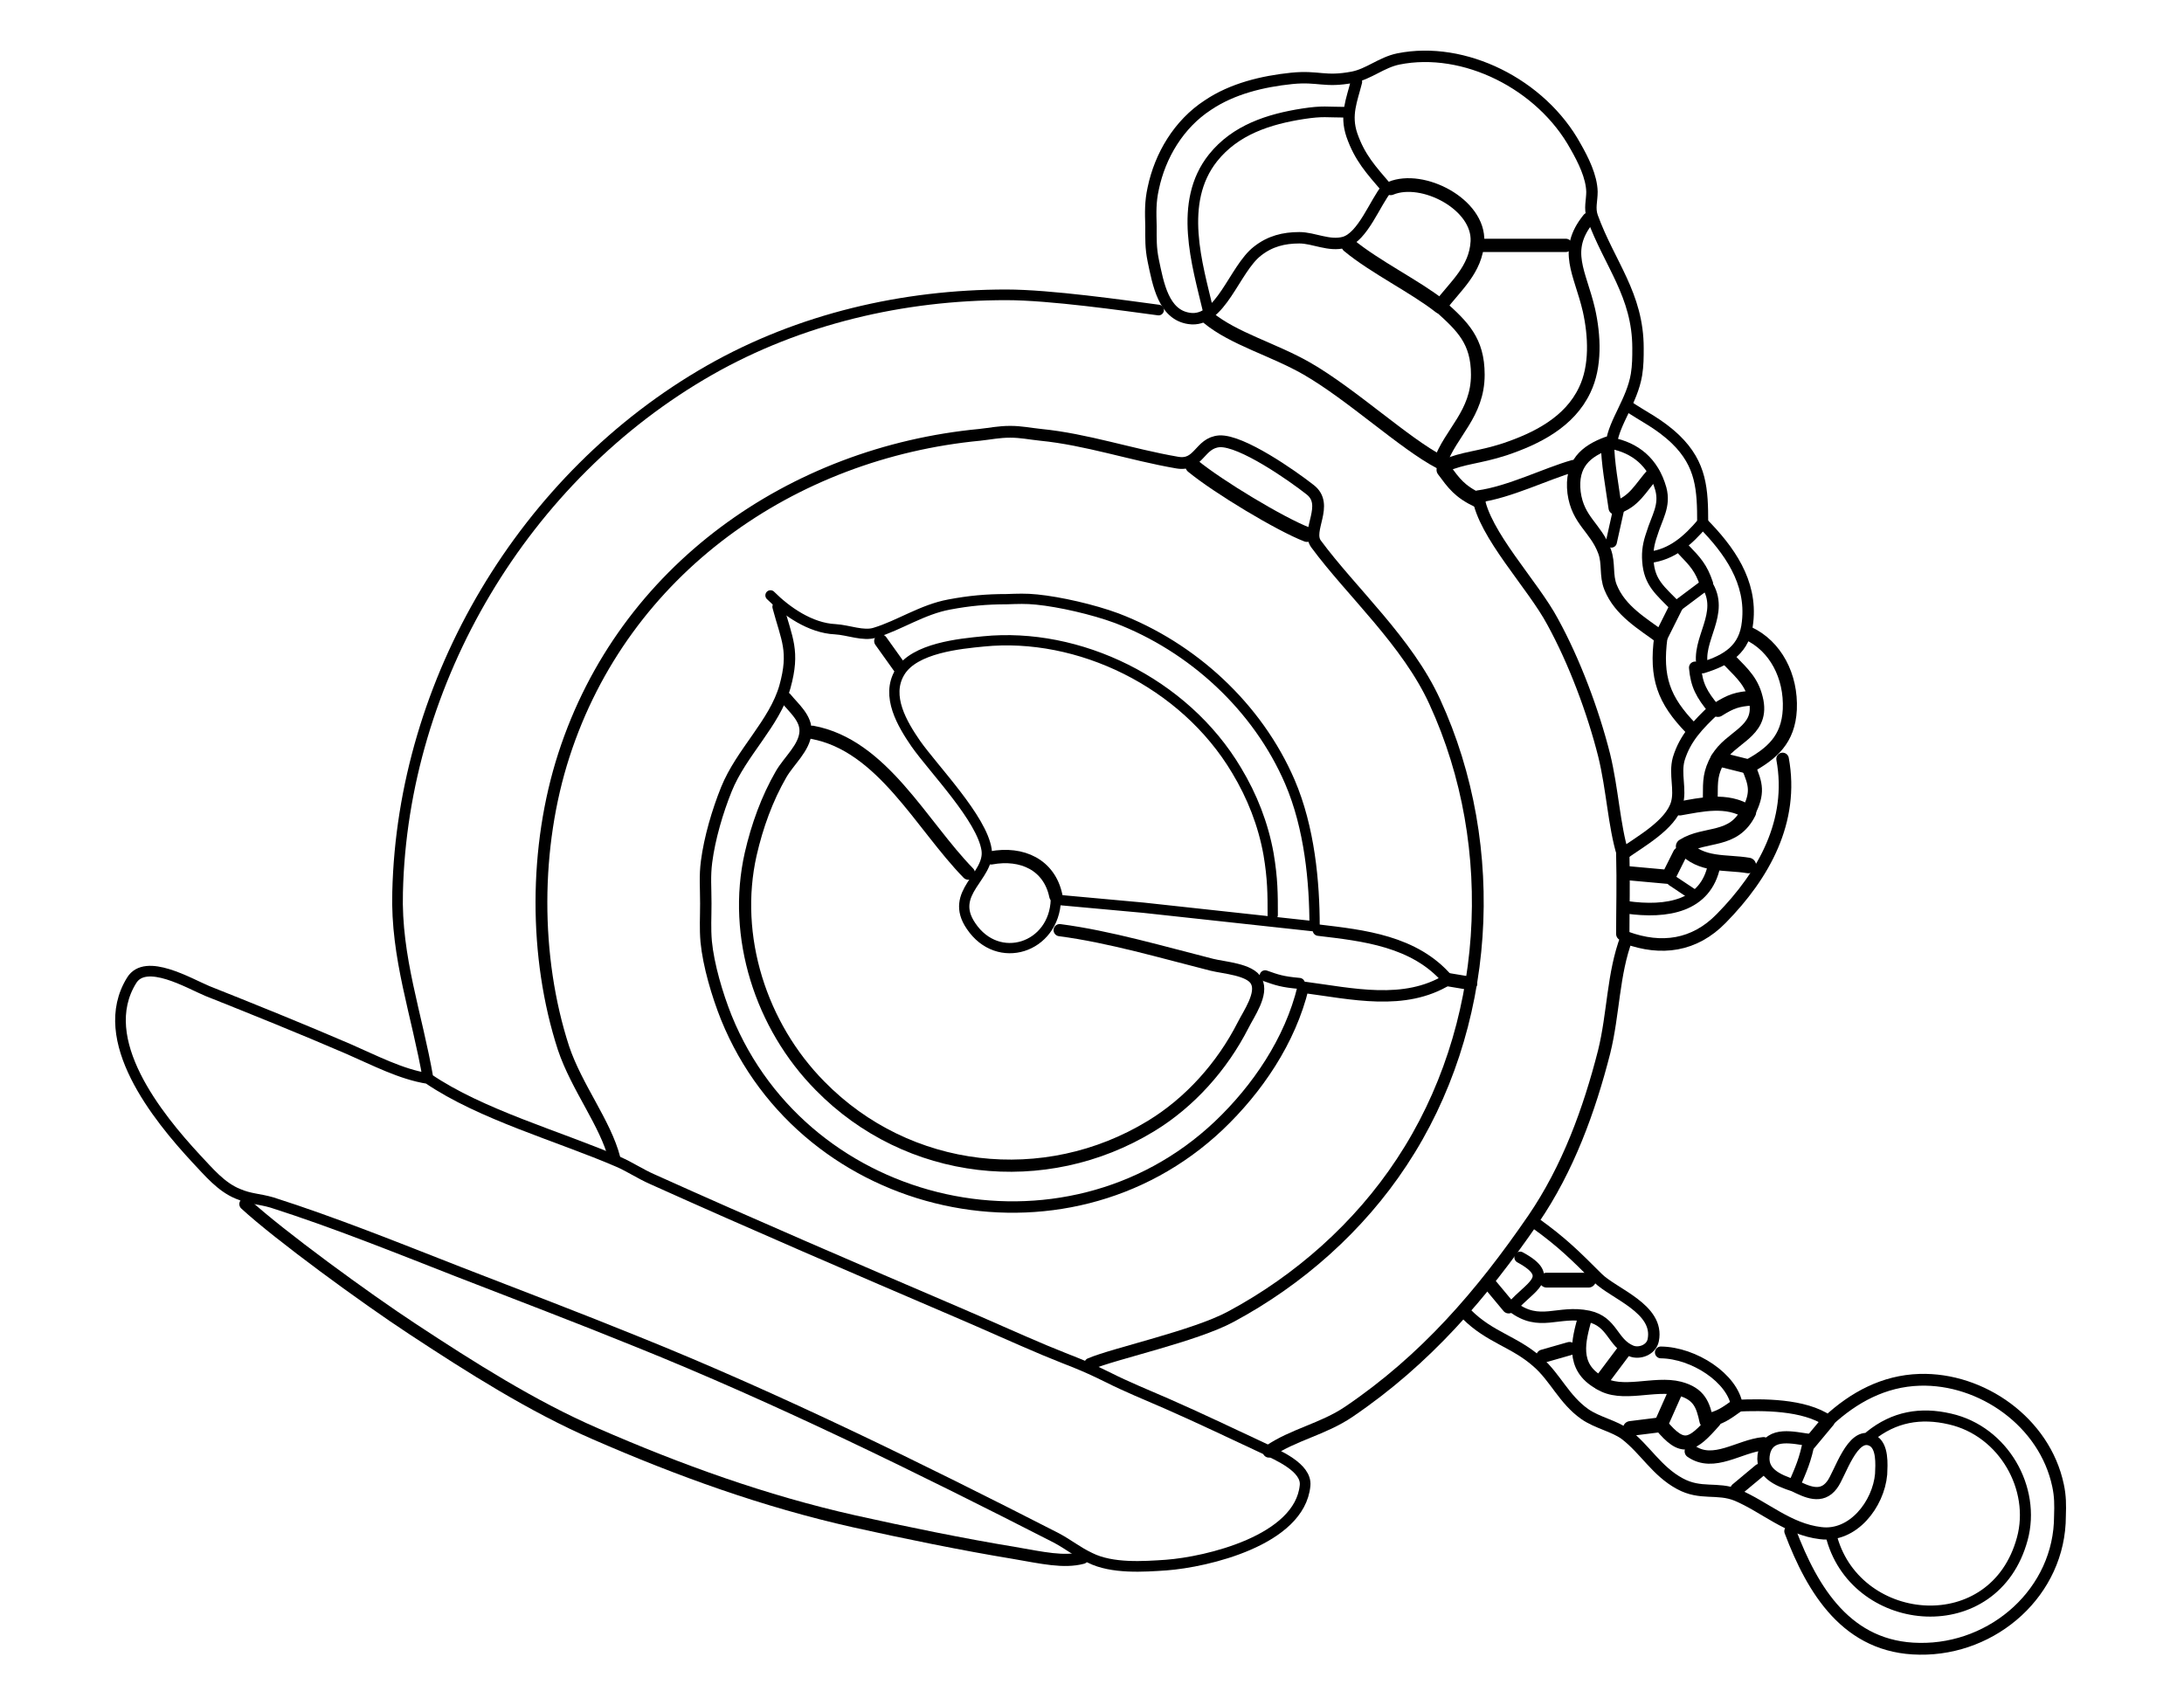
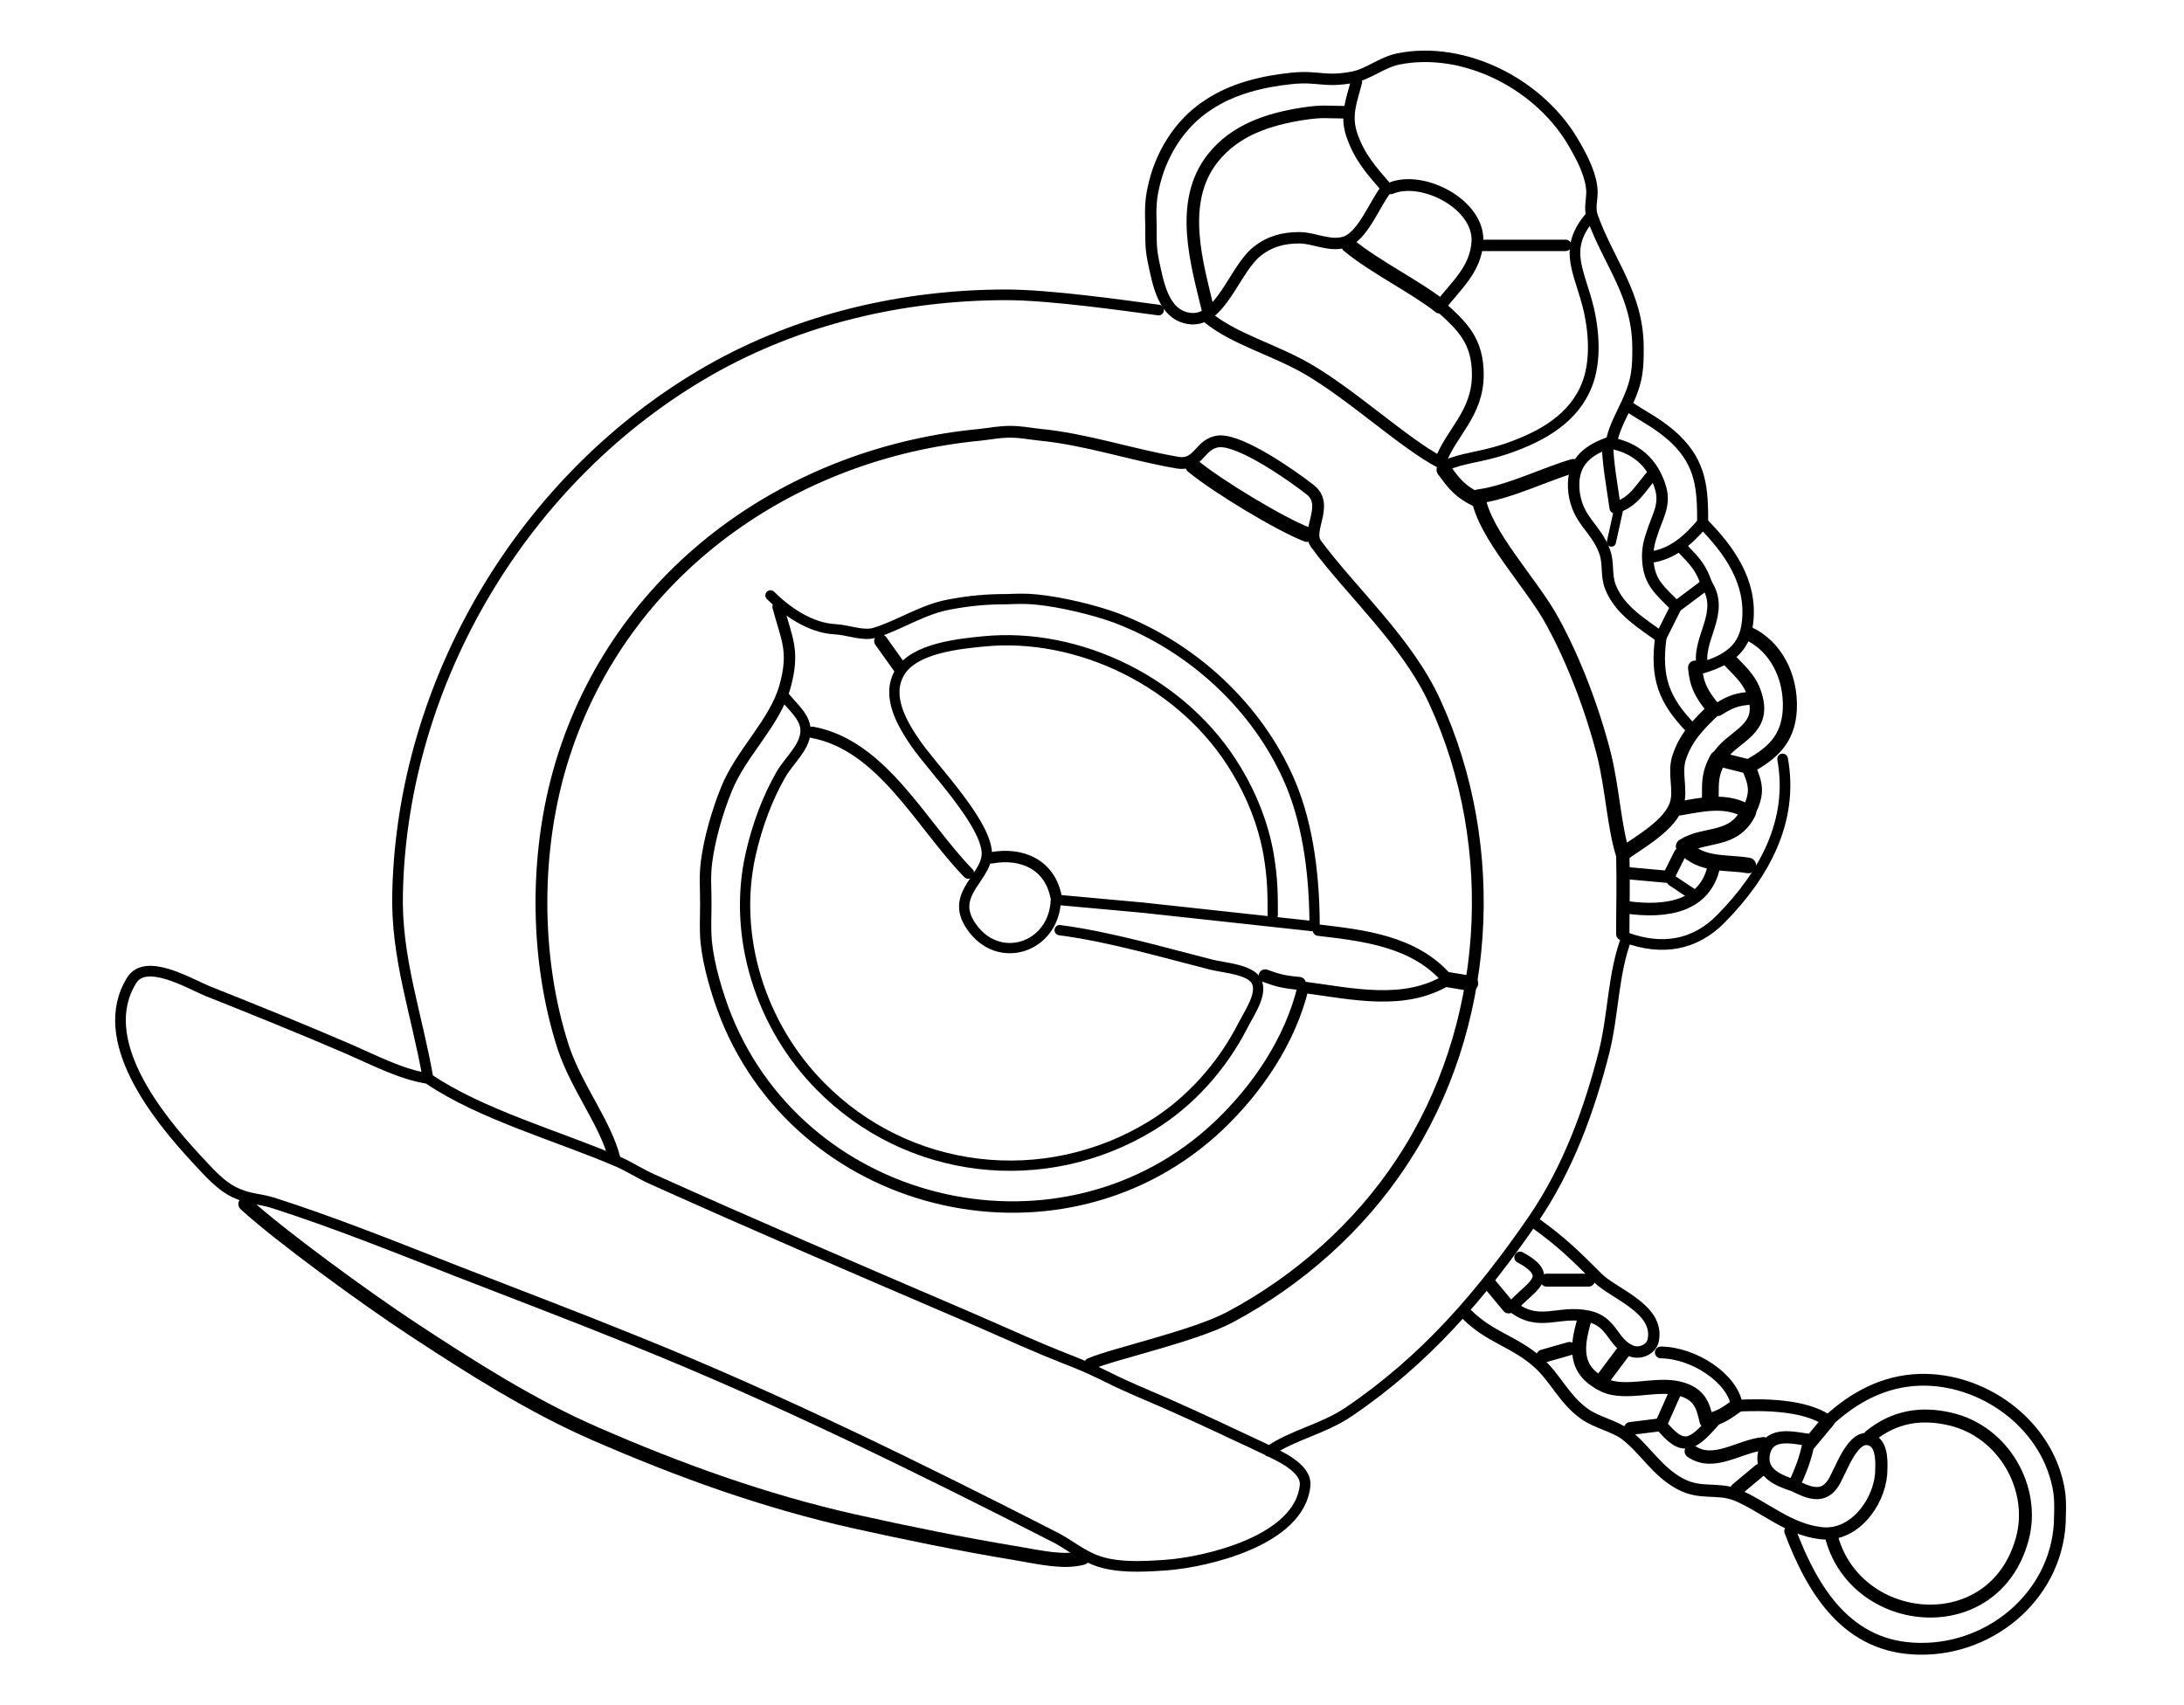
<svg xmlns="http://www.w3.org/2000/svg" width="574" height="448">
  <path style="stroke:#000000; fill:none; stroke-width:3.0; stroke-linecap:round; stroke-linejoin:round;" d="M356.5 21.5C355.3 26.3 353.5 30.2 355.3 35.5C357.4 41.5 360.3 44.6 364.5 49.5C361.4 53.2 358.2 62.3 353.3 63.7C349.3 64.8 345.3 62.5 341.5 62.5C337.4 62.5 333.8 63.4 330.5 66.0C324.4 70.7 320.8 85.0 312.5 83.7C305.8 82.7 304.4 74.7 303.1 68.5C302.4 65.1 302.5 62.7 302.5 59.5C302.4 55.8 302.3 53.1 303.1 49.5C304.9 40.9 309.8 32.6 317.5 27.6C323.9 23.3 331.8 21.4 339.5 20.6C346.6 19.9 348.1 21.7 355.5 20.3C359.7 19.5 363.1 16.4 367.5 15.5C384.8 12.0 405.1 22.1 414.1 38.5C416.1 42.0 418.3 46.4 418.4 50.4C418.4 52.8 417.7 54.7 418.5 57.0C423.0 69.4 430.5 77.5 430.5 91.5C430.5 93.9 430.5 96.0 430.1 98.5C428.9 105.5 424.3 110.8 423.5 116.5C429.7 117.7 434.5 121.4 436.5 128.5C437.7 133.0 435.5 135.9 434.1 140.5C433.3 142.8 432.9 144.9 433.1 147.5C433.5 153.2 436.3 155.2 440.5 159.5L448.5 153.5C453.6 161.3 445.6 168.1 447.5 175.5C454.0 173.5 458.6 170.6 459.3 163.5C460.5 152.9 454.4 144.5 447.5 137.5C443.6 142.1 439.4 145.8 433.5 146.5" />
-   <path style="stroke:#000000; fill:none; stroke-width:2.8; stroke-linecap:round; stroke-linejoin:round;" d="M317.5 81.5C314.7 69.6 309.5 53.2 318.8 41.5C324.7 34.1 333.5 31.3 342.5 29.9C347.7 29.1 348.8 29.5 353.5 29.5" />
-   <path style="stroke:#000000; fill:none; stroke-width:3.6; stroke-linecap:round; stroke-linejoin:round;" d="M365.5 49.5C373.9 46.0 388.8 53.7 388.3 63.5C387.9 70.9 382.5 75.2 378.5 80.5C384.4 85.8 388.4 89.6 388.4 98.5C388.4 108.8 381.3 113.7 378.5 121.5C369.1 116.6 355.3 103.7 343.5 96.9C334.6 91.8 324.3 89.1 317.5 83.5" />
-   <path style="stroke:#000000; fill:none; stroke-width:3.3; stroke-linecap:round; stroke-linejoin:round;" d="M417.5 57.5C410.7 65.9 415.3 71.6 417.6 81.5C419.1 88.2 419.5 96.3 416.5 102.5C412.5 111.0 403.8 115.3 395.5 118.1C388.4 120.4 384.8 120.2 379.5 122.5" />
+   <path style="stroke:#000000; fill:none; stroke-width:3.3; stroke-linecap:round; stroke-linejoin:round;" d="M317.5 81.5C314.7 69.6 309.5 53.2 318.8 41.5C324.7 34.1 333.5 31.3 342.5 29.9C347.7 29.1 348.8 29.5 353.5 29.5" />
+   <path style="stroke:#000000; fill:none; stroke-width:3.1; stroke-linecap:round; stroke-linejoin:round;" d="M365.5 49.5C373.9 46.0 388.8 53.7 388.3 63.5C387.9 70.9 382.5 75.2 378.5 80.5C384.4 85.8 388.4 89.6 388.4 98.5C388.4 108.8 381.3 113.7 378.5 121.5C369.1 116.6 355.3 103.7 343.5 96.9C334.6 91.8 324.3 89.1 317.5 83.5" />
+   <path style="stroke:#000000; fill:none; stroke-width:2.8; stroke-linecap:round; stroke-linejoin:round;" d="M417.5 57.5C410.7 65.9 415.3 71.6 417.6 81.5C419.1 88.2 419.5 96.3 416.5 102.5C412.5 111.0 403.8 115.3 395.5 118.1C388.4 120.4 384.8 120.2 379.5 122.5" />
  <path style="stroke:#000000; fill:none; stroke-width:3.9; stroke-linecap:round; stroke-linejoin:round;" d="M354.5 64.5C361.4 70.2 371.9 75.3 378.5 80.5" />
-   <path style="stroke:#000000; fill:none; stroke-width:3.5; stroke-linecap:round; stroke-linejoin:round;" d="M389.5 64.5L411.5 64.5" />
+   <path style="stroke:#000000; fill:none; stroke-width:3.0; stroke-linecap:round; stroke-linejoin:round;" d="M389.5 64.5L411.5 64.5" />
  <path style="stroke:#000000; fill:none; stroke-width:2.8; stroke-linecap:round; stroke-linejoin:round;" d="M112.5 283.5C126.4 293.0 147.0 298.7 162.5 305.4C165.7 306.8 168.1 308.5 171.5 310.0C197.7 321.8 224.9 333.5 251.5 344.9C259.0 348.1 266.9 351.7 274.5 354.9C282.4 358.2 283.6 358.3 291.5 362.2C295.4 364.2 302.1 367.0 306.5 368.9C315.4 372.8 323.7 376.8 332.5 380.9C335.6 382.5 343.5 385.7 343.0 390.5C341.6 404.9 317.2 410.6 306.5 411.4C300.6 411.8 292.3 412.4 286.5 409.5C283.1 407.9 280.9 406.0 277.5 404.2C242.1 386.1 204.3 367.5 167.5 352.7C152.0 346.4 136.2 340.4 120.5 334.3C104.4 328.0 87.8 321.3 71.5 316.1C68.1 315.1 65.7 315.2 62.5 313.8C58.1 312.0 54.9 308.1 51.5 304.5C41.5 293.7 24.9 273.3 34.6 257.7C38.3 251.7 49.7 258.5 54.5 260.5C66.8 265.4 79.2 270.4 91.5 275.7C98.4 278.7 105.4 282.4 112.5 283.5C109.6 266.7 104.0 251.7 104.5 234.5C105.8 179.1 137.6 125.2 186.5 97.3C210.2 83.8 237.4 77.5 264.5 77.5C276.0 77.5 295.5 80.3 304.5 81.5" />
  <path style="stroke:#000000; fill:none; stroke-width:2.9; stroke-linecap:round; stroke-linejoin:round;" d="M427.5 106.5C431.8 109.5 435.9 111.2 440.4 115.5C447.2 122.1 447.5 128.7 447.5 137.5" />
  <path style="stroke:#000000; fill:none; stroke-width:3.1; stroke-linecap:round; stroke-linejoin:round;" d="M161.5 304.5C159.1 295.2 151.6 285.9 148.1 275.5C140.3 251.5 140.4 222.6 148.2 198.5C164.0 149.6 208.3 119.0 257.5 114.3C260.3 114.0 262.5 113.5 265.5 113.5C268.4 113.5 270.6 114.0 273.5 114.3C285.6 115.5 297.2 119.5 309.4 121.6C315.2 122.6 315.2 116.4 320.5 116.0C326.3 115.7 339.6 125.0 344.3 128.7C349.5 132.7 343.2 139.4 345.9 143.0C355.2 155.6 369.9 168.7 377.1 184.5C394.7 222.8 391.7 270.3 368.4 305.5C357.2 322.5 341.4 336.5 323.5 346.1C314.1 351.2 292.8 355.8 286.5 358.5" />
-   <path style="stroke:#000000; fill:none; stroke-width:3.5; stroke-linecap:round; stroke-linejoin:round;" d="M440.5 159.5L436.5 167.5C431.8 164.0 425.8 160.6 423.3 154.4C422.0 151.2 422.9 148.1 421.7 144.9C419.4 138.7 414.7 136.9 413.7 129.5C412.8 121.9 416.8 118.6 422.5 116.5C422.5 121.5 423.7 127.8 424.5 133.5C429.6 131.9 431.0 128.4 434.5 124.5" />
+   <path style="stroke:#000000; fill:none; stroke-width:3.0; stroke-linecap:round; stroke-linejoin:round;" d="M440.5 159.5L436.5 167.5C431.8 164.0 425.8 160.6 423.3 154.4C422.0 151.2 422.9 148.1 421.7 144.9C419.4 138.7 414.7 136.9 413.7 129.5C412.8 121.9 416.8 118.6 422.5 116.5C422.5 121.5 423.7 127.8 424.5 133.5C429.6 131.9 431.0 128.4 434.5 124.5" />
  <path style="stroke:#000000; fill:none; stroke-width:3.9; stroke-linecap:round; stroke-linejoin:round;" d="M313.5 122.5C320.2 128.0 336.5 137.8 343.5 140.5" />
-   <path style="stroke:#000000; fill:none; stroke-width:3.2; stroke-linecap:round; stroke-linejoin:round;" d="M445.5 175.5C445.9 180.1 447.2 182.5 450.5 186.5C446.4 190.4 442.9 193.9 441.2 199.5C440.1 203.5 441.8 207.6 440.7 211.3C439.0 216.9 431.1 221.2 426.5 224.5C424.2 217.0 423.8 207.5 421.6 198.5C418.7 187.0 413.8 173.9 408.1 163.5C402.9 153.7 389.9 140.4 388.5 130.5C396.7 129.4 406.4 124.5 413.5 122.5" />
+   <path style="stroke:#000000; fill:none; stroke-width:3.7; stroke-linecap:round; stroke-linejoin:round;" d="M445.5 175.5C445.9 180.1 447.2 182.5 450.5 186.5C446.4 190.4 442.9 193.9 441.2 199.5C440.1 203.5 441.8 207.6 440.7 211.3C439.0 216.9 431.1 221.2 426.5 224.5C424.2 217.0 423.8 207.5 421.6 198.5C418.7 187.0 413.8 173.9 408.1 163.5C402.9 153.7 389.9 140.4 388.5 130.5C396.7 129.4 406.4 124.5 413.5 122.5" />
  <path style="stroke:#000000; fill:none; stroke-width:3.9; stroke-linecap:round; stroke-linejoin:round;" d="M379.5 123.5C382.1 127.0 383.6 129.2 388.5 131.5" />
-   <path style="stroke:#000000; fill:none; stroke-width:2.9; stroke-linecap:round; stroke-linejoin:round;" d="M425.5 133.5L423.5 142.5" />
-   <path style="stroke:#000000; fill:none; stroke-width:3.5; stroke-linecap:round; stroke-linejoin:round;" d="M442.5 144.5C445.5 147.6 447.1 149.3 448.5 153.5" />
+   <path style="stroke:#000000; fill:none; stroke-width:2.4; stroke-linecap:round; stroke-linejoin:round;" d="M425.5 133.5L423.5 142.5" />
+   <path style="stroke:#000000; fill:none; stroke-width:3.0; stroke-linecap:round; stroke-linejoin:round;" d="M442.5 144.5C445.5 147.6 447.1 149.3 448.5 153.5" />
  <path style="stroke:#000000; fill:none; stroke-width:2.7; stroke-linecap:round; stroke-linejoin:round;" d="M202.5 156.5C206.7 160.7 213.0 165.1 219.5 165.4C223.0 165.6 226.9 167.3 230.0 166.3C236.3 164.4 242.4 160.2 249.5 158.9C254.8 157.9 259.3 157.5 264.5 157.5C267.5 157.4 269.6 157.3 272.5 157.6C278.5 158.2 287.3 160.2 293.5 162.5C313.4 170.1 330.5 185.8 339.0 205.5C344.2 217.6 345.5 231.9 345.5 243.5L300.5 238.6L277.5 236.5C277.1 249.2 262.3 254 255.2 243.4C249.2 234.6 260.3 230.4 259.3 223.4C258.1 215.2 245.5 202.3 240.7 195.5C237.2 190.4 232.7 183.0 236.5 176.7C240.3 170.3 252.4 169.2 258.5 168.6C283.4 166.1 311.2 179.3 325.0 202.5C329.1 209.3 332.0 216.7 333.4 224.5C334.5 231.0 334.5 235.1 334.5 240.5" />
  <path style="stroke:#000000; fill:none; stroke-width:3.0; stroke-linecap:round; stroke-linejoin:round;" d="M204.5 159.5C206.8 168.1 208.9 171.1 206.3 180.5C203.6 190.1 194.8 197.8 190.9 207.5C188.6 213.2 186.5 220.3 185.7 226.5C185.2 230.4 185.5 233.1 185.5 237.5C185.5 241.3 185.3 243.9 185.6 247.5C186.2 253.7 188.5 261.5 190.9 267.5C211.8 319.0 279.9 334.1 320.3 295.9C330.4 286.3 339.1 273.6 342.5 259.5C355.4 261.2 369.1 264.5 380.5 257.5C371.8 247.3 358.2 245.9 346.5 244.5" />
  <path style="stroke:#000000; fill:none; stroke-width:3.7; stroke-linecap:round; stroke-linejoin:round;" d="M459.5 166.5C466.6 169.8 470.8 177.7 470.4 186.5C470.0 194.4 465.7 198.1 459.5 201.5C461.5 206.2 462.1 208.4 459.5 213.5C453.9 209.8 446.8 211.6 441.5 212.5" />
-   <path style="stroke:#000000; fill:none; stroke-width:3.5; stroke-linecap:round; stroke-linejoin:round;" d="M436.5 167.5C435.1 178.1 437.2 184.0 444.5 191.5" />
+   <path style="stroke:#000000; fill:none; stroke-width:3.0; stroke-linecap:round; stroke-linejoin:round;" d="M436.5 167.5C435.1 178.1 437.2 184.0 444.5 191.5" />
  <path style="stroke:#000000; fill:none; stroke-width:3.5; stroke-linecap:round; stroke-linejoin:round;" d="M231.5 168.5L236.5 175.5" />
  <path style="stroke:#000000; fill:none; stroke-width:3.8; stroke-linecap:round; stroke-linejoin:round;" d="M454.5 173.5C458.2 177.3 460.6 179.4 461.6 184.4C463.1 192.5 454.7 193.7 451.5 199.5L459.5 201.5" />
-   <path style="stroke:#000000; fill:none; stroke-width:3.2; stroke-linecap:round; stroke-linejoin:round;" d="M206.5 183.5C208.6 186.1 212.0 188.8 211.7 192.5C211.4 196.6 207.4 199.9 205.3 203.5C201.6 209.9 199.0 217.1 197.3 224.5C192.4 246.2 200.0 269.7 215.5 285.4C238.6 309.0 274.6 313.0 302.5 296.0C312.7 289.8 321.2 280.3 326.7 269.5C328.2 266.5 332.0 261.2 330.2 257.9C328.6 254.8 321.7 254.4 318.5 253.6C305.8 250.4 291.6 246.2 278.5 244.5" />
-   <path style="stroke:#000000; fill:none; stroke-width:3.9; stroke-linecap:round; stroke-linejoin:round;" d="M451.5 186.5C455.0 184.3 456.6 183.8 460.5 183.5" />
-   <path style="stroke:#000000; fill:none; stroke-width:3.5; stroke-linecap:round; stroke-linejoin:round;" d="M213.5 192.5C231.9 195.9 242.1 216.8 254.5 229.5" />
-   <path style="stroke:#000000; fill:none; stroke-width:3.9; stroke-linecap:round; stroke-linejoin:round;" d="M451.5 199.5C449.5 203.2 449.5 205.1 449.5 209.5" />
-   <path style="stroke:#000000; fill:none; stroke-width:3.3; stroke-linecap:round; stroke-linejoin:round;" d="M468.5 199.5C471.5 215.8 463.6 230.0 452.4 241.4C445.3 248.7 436.6 249.8 427.5 246.5C423.9 256.0 424.1 266.4 421.6 276.5C417.7 291.8 412.1 307.2 403.0 320.5C389.4 340.3 374.7 357.4 354.5 371.1C347.7 375.7 339.9 377.1 333.5 381.5" />
+   <path style="stroke:#000000; fill:none; stroke-width:2.7; stroke-linecap:round; stroke-linejoin:round;" d="M206.5 183.5C208.6 186.1 212.0 188.8 211.7 192.5C211.4 196.6 207.4 199.9 205.3 203.5C201.6 209.9 199.0 217.1 197.3 224.5C192.4 246.2 200.0 269.7 215.5 285.4C238.6 309.0 274.6 313.0 302.5 296.0C312.7 289.8 321.2 280.3 326.7 269.5C328.2 266.5 332.0 261.2 330.2 257.9C328.6 254.8 321.7 254.4 318.5 253.6C305.8 250.4 291.6 246.2 278.5 244.5" />
+   <path style="stroke:#000000; fill:none; stroke-width:3.4; stroke-linecap:round; stroke-linejoin:round;" d="M451.5 186.5C455.0 184.3 456.6 183.8 460.5 183.5" />
+   <path style="stroke:#000000; fill:none; stroke-width:3.0; stroke-linecap:round; stroke-linejoin:round;" d="M213.5 192.5C231.9 195.9 242.1 216.8 254.5 229.5" />
+   <path style="stroke:#000000; fill:none; stroke-width:4.4; stroke-linecap:round; stroke-linejoin:round;" d="M451.5 199.5C449.5 203.2 449.5 205.1 449.5 209.5" />
+   <path style="stroke:#000000; fill:none; stroke-width:2.8; stroke-linecap:round; stroke-linejoin:round;" d="M468.5 199.5C471.5 215.8 463.6 230.0 452.4 241.4C445.3 248.7 436.6 249.8 427.5 246.5C423.9 256.0 424.1 266.4 421.6 276.5C417.7 291.8 412.1 307.2 403.0 320.5C389.4 340.3 374.7 357.4 354.5 371.1C347.7 375.7 339.9 377.1 333.5 381.5" />
  <path style="stroke:#000000; fill:none; stroke-width:4.1; stroke-linecap:round; stroke-linejoin:round;" d="M459.5 213.5C455.6 221.4 448.2 218.9 442.5 222.5C447.1 227.7 453.6 226.5 459.5 227.5" />
-   <path style="stroke:#000000; fill:none; stroke-width:3.5; stroke-linecap:round; stroke-linejoin:round;" d="M260.5 225.5C268.6 224.0 275.8 227.3 277.5 235.5" />
+   <path style="stroke:#000000; fill:none; stroke-width:3.0; stroke-linecap:round; stroke-linejoin:round;" d="M260.5 225.5C268.6 224.0 275.8 227.3 277.5 235.5" />
  <path style="stroke:#000000; fill:none; stroke-width:3.5; stroke-linecap:round; stroke-linejoin:round;" d="M426.5 224.5C426.7 232.2 426.5 238.8 426.5 245.5" />
-   <path style="stroke:#000000; fill:none; stroke-width:3.7; stroke-linecap:round; stroke-linejoin:round;" d="M427.5 229.5L438.5 230.5L441.5 224.5" />
+   <path style="stroke:#000000; fill:none; stroke-width:3.2; stroke-linecap:round; stroke-linejoin:round;" d="M427.5 229.5L438.5 230.5L441.5 224.5" />
  <path style="stroke:#000000; fill:none; stroke-width:3.3; stroke-linecap:round; stroke-linejoin:round;" d="M450.5 227.5C448.3 238.2 438.2 240.0 427.5 238.5" />
  <path style="stroke:#000000; fill:none; stroke-width:2.9; stroke-linecap:round; stroke-linejoin:round;" d="M439.5 231.5L445.5 235.5" />
-   <path style="stroke:#000000; fill:none; stroke-width:2.9; stroke-linecap:round; stroke-linejoin:round;" d="M332.5 256.5C335.6 257.6 337.0 258.1 341.5 258.5" />
-   <path style="stroke:#000000; fill:none; stroke-width:3.5; stroke-linecap:round; stroke-linejoin:round;" d="M380.5 257.5L386.5 258.5" />
-   <path style="stroke:#000000; fill:none; stroke-width:3.2; stroke-linecap:round; stroke-linejoin:round;" d="M64.5 316.5C73.3 324.6 96.0 341.2 108.5 349.4C123.7 359.4 139.9 369.7 156.5 376.9C178.5 386.5 200.9 394.6 224.5 399.9C237.5 402.8 253.1 406.0 266.5 408.2C274.0 409.5 279.6 410.8 284.5 409.5" />
+   <path style="stroke:#000000; fill:none; stroke-width:3.4; stroke-linecap:round; stroke-linejoin:round;" d="M332.5 256.5C335.6 257.6 337.0 258.1 341.5 258.5" />
+   <path style="stroke:#000000; fill:none; stroke-width:4.0; stroke-linecap:round; stroke-linejoin:round;" d="M380.5 257.5L386.5 258.5" />
+   <path style="stroke:#000000; fill:none; stroke-width:3.7; stroke-linecap:round; stroke-linejoin:round;" d="M64.5 316.5C73.3 324.6 96.0 341.2 108.5 349.4C123.7 359.4 139.9 369.7 156.5 376.9C178.5 386.5 200.9 394.6 224.5 399.9C237.5 402.8 253.1 406.0 266.5 408.2C274.0 409.5 279.6 410.8 284.5 409.5" />
  <path style="stroke:#000000; fill:none; stroke-width:3.0; stroke-linecap:round; stroke-linejoin:round;" d="M403.5 321.5C410.5 326.5 414.2 330.2 419.9 335.9C424.1 340.1 436.2 344.0 434.5 352.3C434.0 354.8 430.9 356.0 428.7 355.1C423.7 353.0 423.9 347.4 417.5 346.0C409.4 344.3 404.7 349.0 397.5 343.5C401.8 338.3 409.3 335.8 399.5 330.5" />
-   <path style="stroke:#000000; fill:none; stroke-width:3.9; stroke-linecap:round; stroke-linejoin:round;" d="M406.5 336.5L417.5 336.5" />
+   <path style="stroke:#000000; fill:none; stroke-width:3.4; stroke-linecap:round; stroke-linejoin:round;" d="M406.5 336.5L417.5 336.5" />
  <path style="stroke:#000000; fill:none; stroke-width:3.5; stroke-linecap:round; stroke-linejoin:round;" d="M391.5 337.5L396.5 343.5" />
  <path style="stroke:#000000; fill:none; stroke-width:3.2; stroke-linecap:round; stroke-linejoin:round;" d="M385.5 345.5C391.6 351.6 398.0 352.6 404.1 358.0C408.8 362.1 411.0 367.8 416.5 371.7C419.8 374.0 424.2 374.8 427.2 377.0C432.4 381.0 435.4 386.7 441.5 390.0C447.0 393.0 451.3 390.9 456.5 393.0C463.8 396.1 470.0 402.0 478.5 403.0C487.0 404.1 493.7 395.4 494.4 387.5C494.5 385.0 494.9 380.0 492.0 378.6C486.8 376.1 483.6 387.6 481.5 390.3C478.7 394.1 474.8 392.1 471.5 390.5C473.3 386.3 474.5 383.8 475.5 378.5C471.5 378.0 465.2 376.2 463.7 381.6C462.3 387.1 467.2 389.1 471.5 390.5" />
  <path style="stroke:#000000; fill:none; stroke-width:3.7; stroke-linecap:round; stroke-linejoin:round;" d="M416.5 346.5C415.0 352.1 412.8 359.3 420.5 363.5L426.5 355.5" />
  <path style="stroke:#000000; fill:none; stroke-width:3.5; stroke-linecap:round; stroke-linejoin:round;" d="M405.5 356.5L412.5 354.5" />
  <path style="stroke:#000000; fill:none; stroke-width:3.1; stroke-linecap:round; stroke-linejoin:round;" d="M436.5 355.5C445.2 355.6 455.4 362.3 456.5 369.5C463.1 369.2 474.2 369.1 480.5 373.5C487.2 367.3 495.1 363.0 504.5 362.7C520.8 362.2 537.4 373.8 540.9 390.5C541.5 393.3 541.5 395.6 541.4 398.5C541.4 418.4 524.0 433.7 504.5 433.4C485.5 433.2 476.4 418.1 470.5 402.5" />
  <path style="stroke:#000000; fill:none; stroke-width:3.7; stroke-linecap:round; stroke-linejoin:round;" d="M420.5 363.5C426.2 367.2 434.8 363.3 441.4 365.0C446.7 366.4 447.6 369.4 448.5 373.5C452.2 372.6 453.4 371.7 456.5 369.5" />
-   <path style="stroke:#000000; fill:none; stroke-width:3.7; stroke-linecap:round; stroke-linejoin:round;" d="M440.5 365.5L436.5 374.5C442.3 381.6 444.7 380.1 450.5 373.5" />
-   <path style="stroke:#000000; fill:none; stroke-width:2.9; stroke-linecap:round; stroke-linejoin:round;" d="M491.5 377.5C497.8 372.4 504.8 371.2 512.5 373.0C526.6 376.2 535.1 391.3 531.5 404.5C524.2 431.4 488.3 428.2 481.5 404.5" />
+   <path style="stroke:#000000; fill:none; stroke-width:3.2; stroke-linecap:round; stroke-linejoin:round;" d="M440.5 365.5L436.5 374.5C442.3 381.6 444.7 380.1 450.5 373.5" />
+   <path style="stroke:#000000; fill:none; stroke-width:3.4; stroke-linecap:round; stroke-linejoin:round;" d="M491.5 377.5C497.8 372.4 504.8 371.2 512.5 373.0C526.6 376.2 535.1 391.3 531.5 404.5C524.2 431.4 488.3 428.2 481.5 404.5" />
  <path style="stroke:#000000; fill:none; stroke-width:3.5; stroke-linecap:round; stroke-linejoin:round;" d="M480.5 373.5L475.5 379.5" />
-   <path style="stroke:#000000; fill:none; stroke-width:3.9; stroke-linecap:round; stroke-linejoin:round;" d="M428.5 375.5L436.5 374.5" />
+   <path style="stroke:#000000; fill:none; stroke-width:3.4; stroke-linecap:round; stroke-linejoin:round;" d="M428.5 375.5L436.5 374.5" />
  <path style="stroke:#000000; fill:none; stroke-width:3.5; stroke-linecap:round; stroke-linejoin:round;" d="M444.5 381.5C450.4 385.6 457.1 380.1 463.5 379.5" />
  <path style="stroke:#000000; fill:none; stroke-width:3.5; stroke-linecap:round; stroke-linejoin:round;" d="M456.5 391.5L462.5 386.5" />
</svg>
